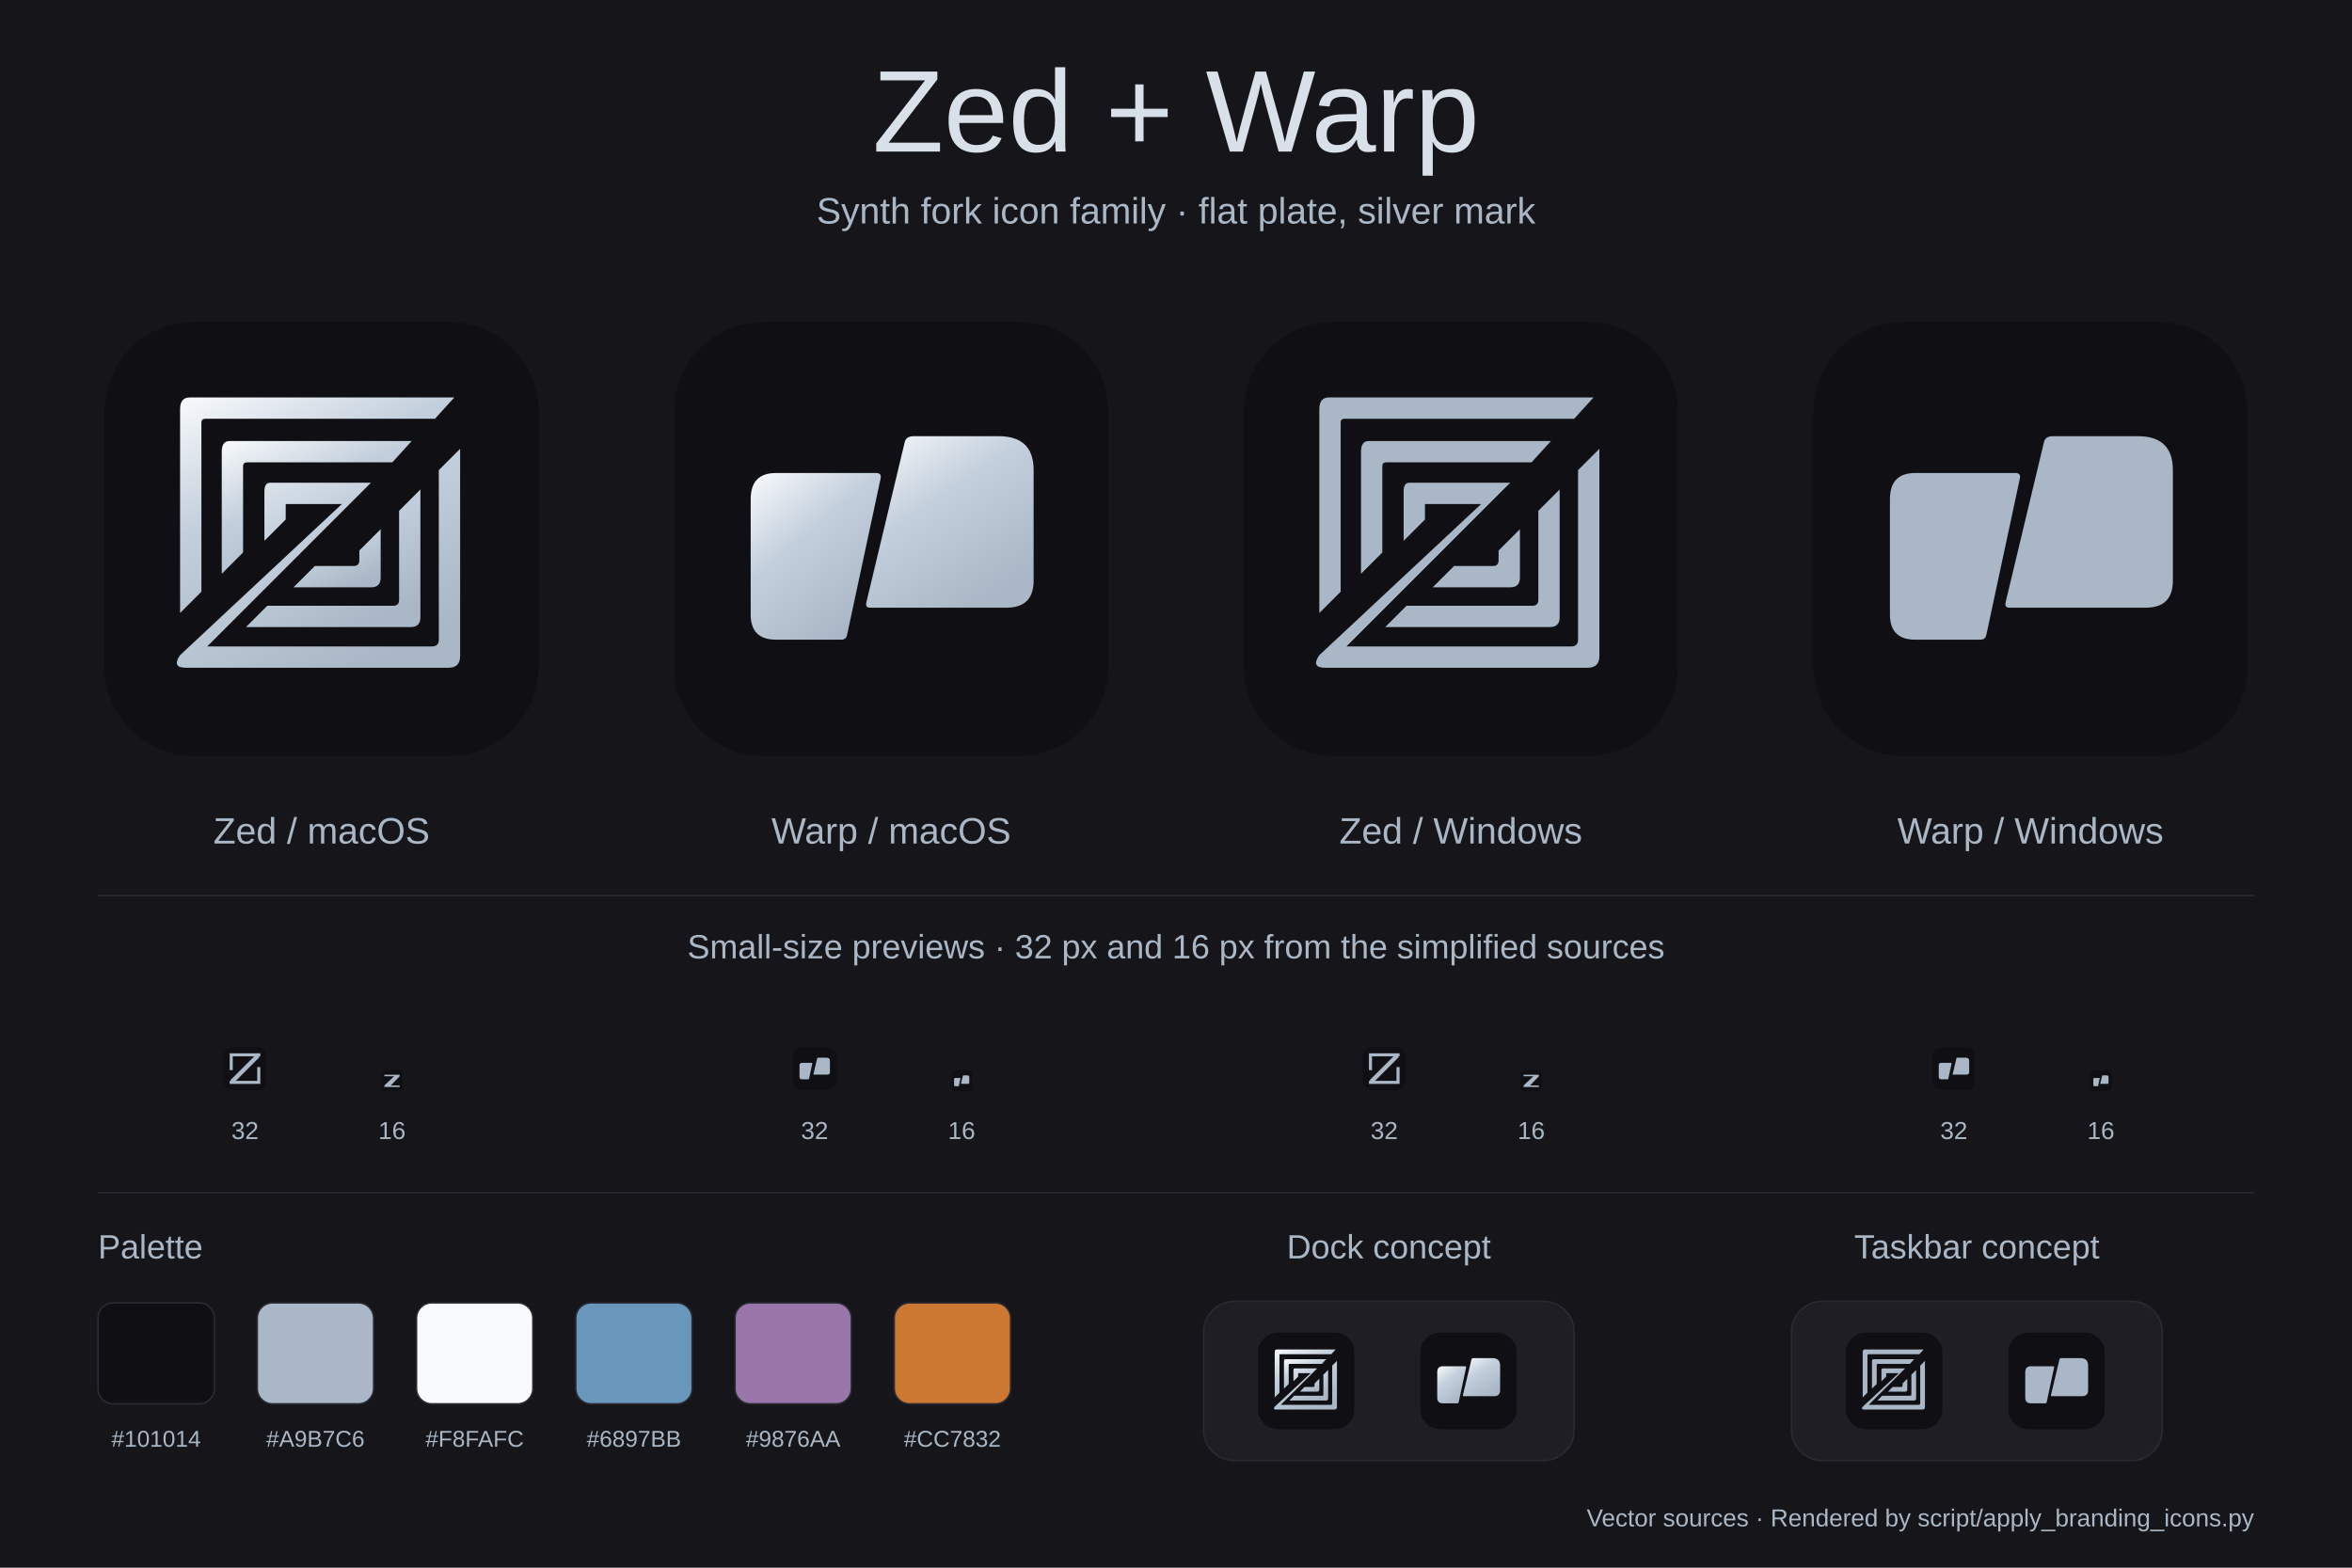
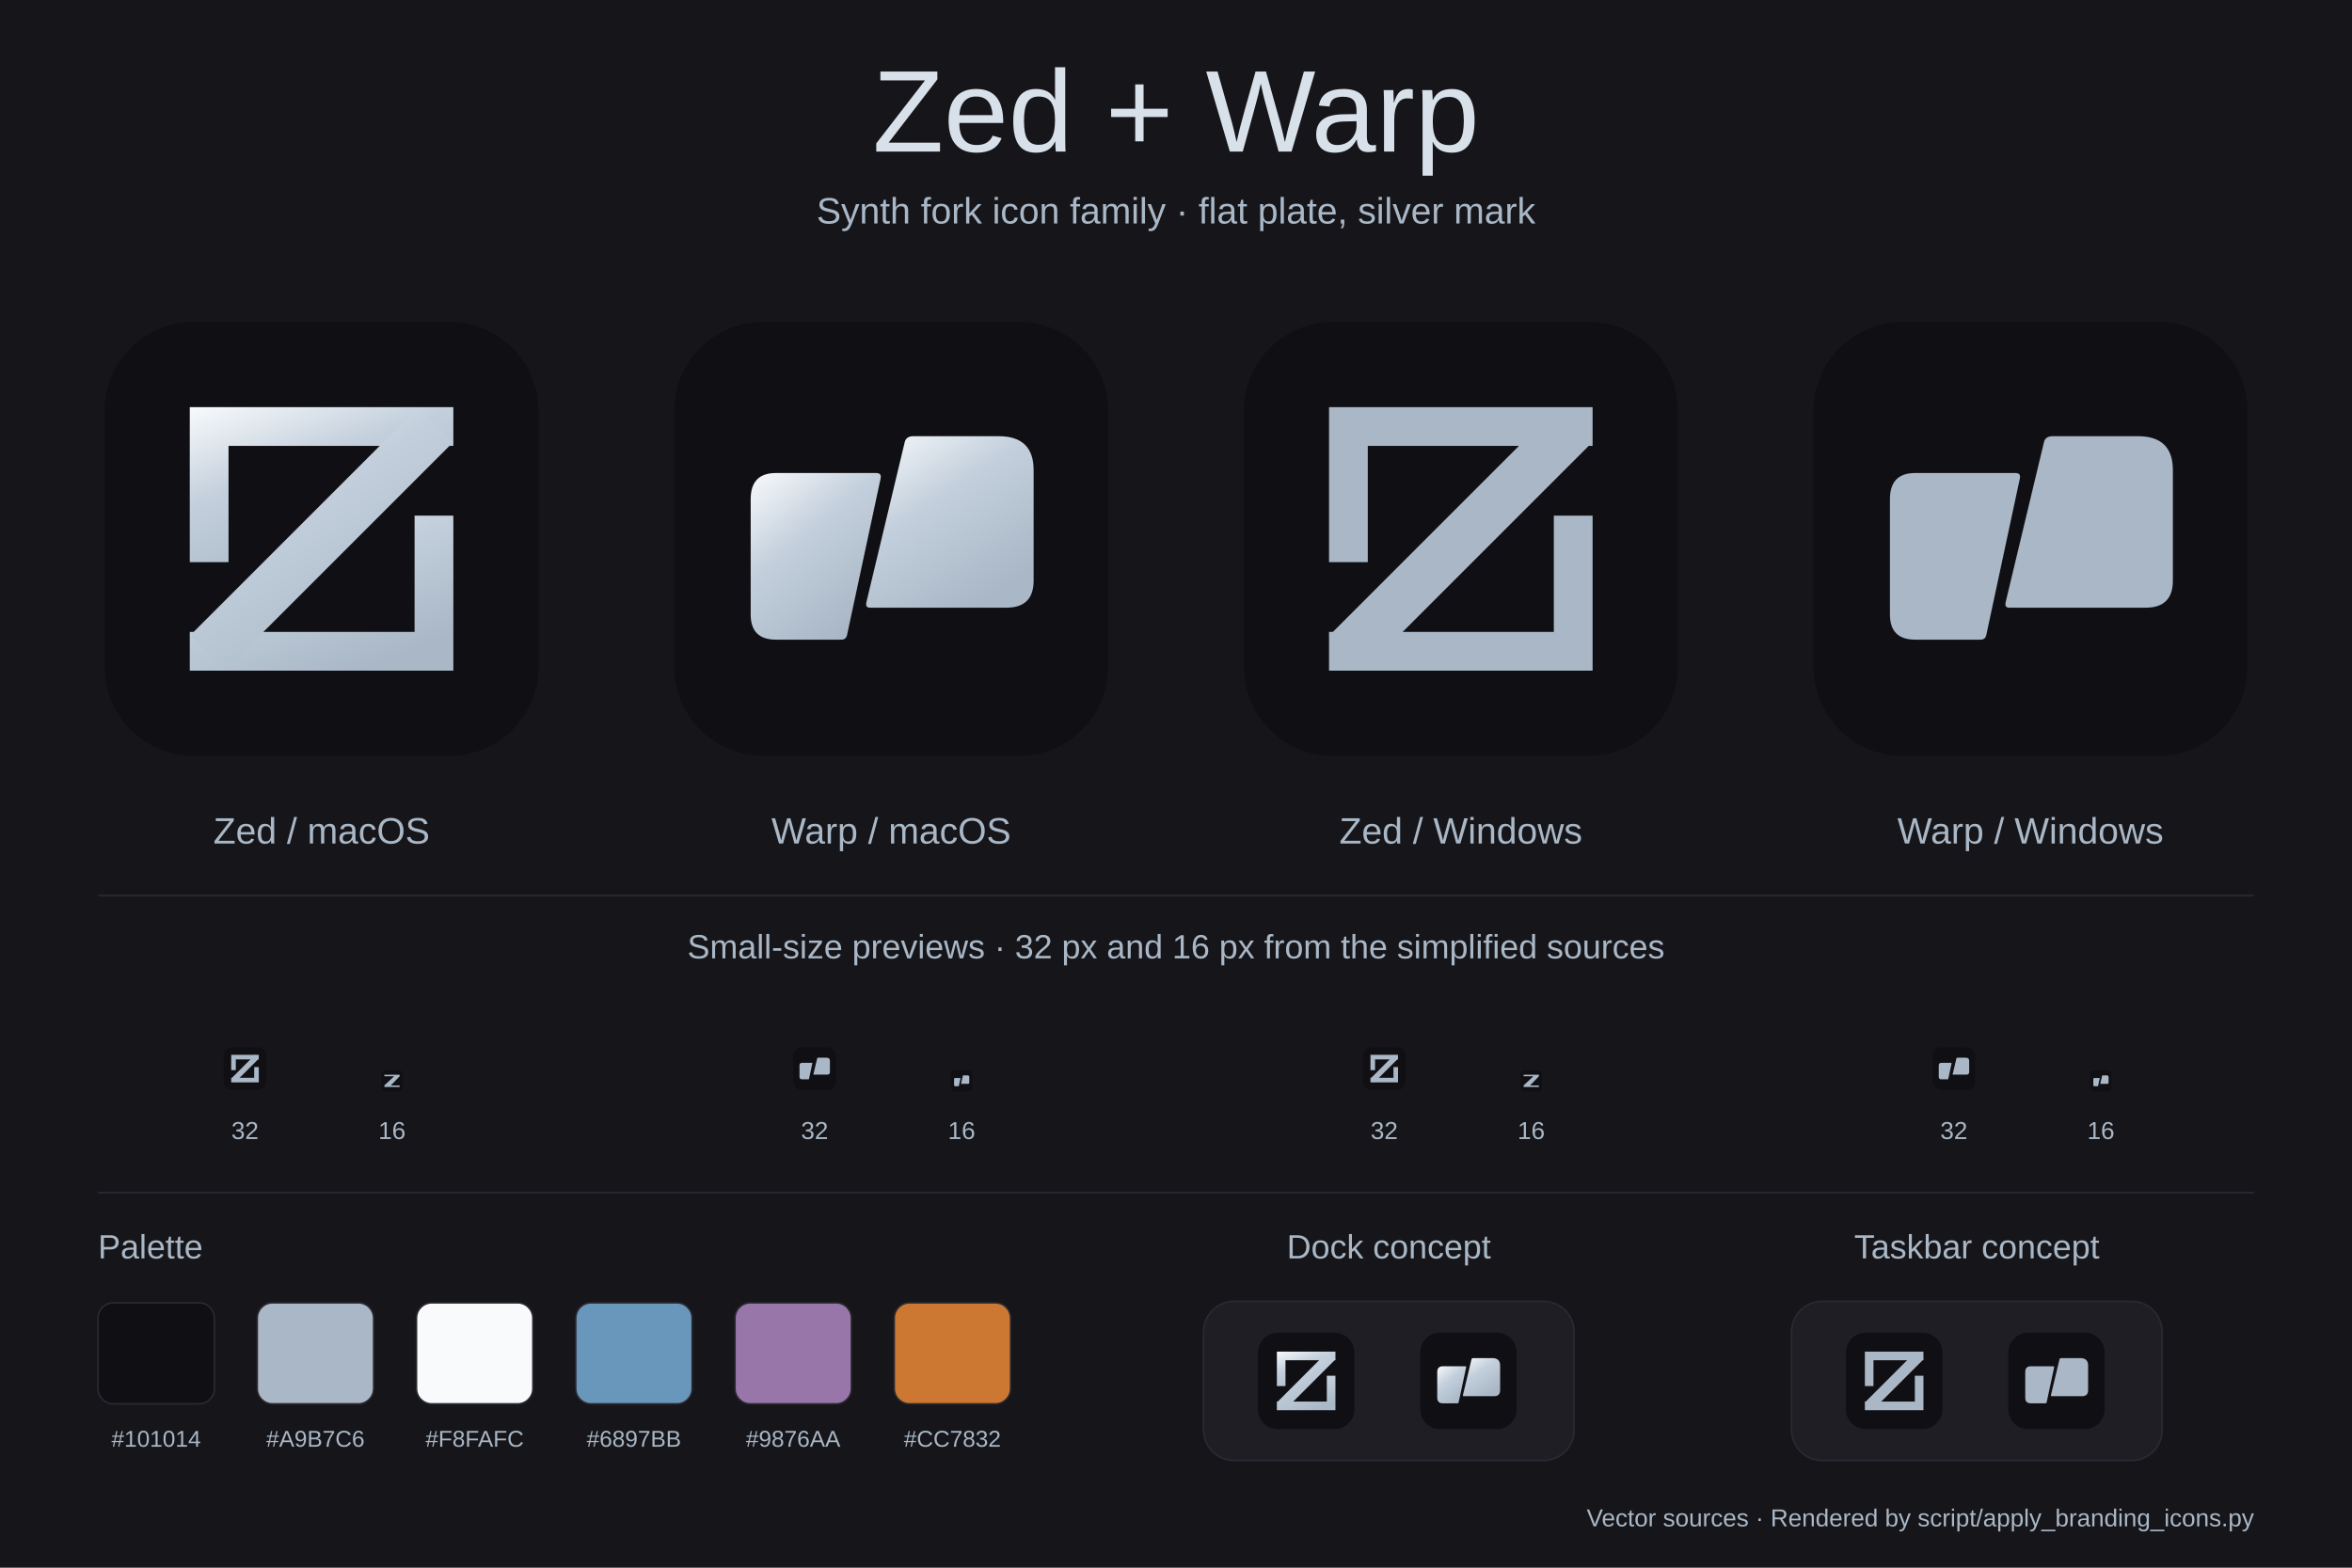
<svg xmlns="http://www.w3.org/2000/svg" width="1536" height="1024" viewBox="0 0 1536 1024">
  <rect width="1536" height="1024" fill="#16161A" />
  <text x="768" y="99" font-size="76" text-anchor="middle" font-family="Segoe UI, Arial, sans-serif" fill="#D8E0EA">Zed + Warp</text>
  <text x="768" y="146" font-size="24" text-anchor="middle" font-family="Segoe UI, Arial, sans-serif" fill="#A9B7C6">Synth fork icon family · flat plate, silver mark</text>
  <svg width="324" height="324" viewBox="0 0 1024 1024" role="img" x="48" y="190">
    <defs>
      <linearGradient id="hero-0-silver" x1="0" y1="0" x2="0.65" y2="1">
        <stop stop-color="#F8FAFC" />
        <stop offset="0.45" stop-color="#C3CFDC" />
        <stop offset="1" stop-color="#A9B7C6" />
      </linearGradient>
    </defs>
    <g id="hero-0-foundation">
      <rect x="64" y="64" width="896" height="896" rx="184" fill="#101014" />
    </g>
    <g id="hero-0-glyph" fill="url(#hero-0-silver)">
-       <path d="M 240,220 H 786 L 746,264 H 272 Q 264,264 264,272 V 621 L 220,665 V 244 Q 220,220 240,220 Z" />
-       <path d="M 322,310 H 698 L 658,354 H 358 Q 350,354 350,362 V 540 L 306,584 V 332 Q 306,310 322,310 Z" />
-       <path d="M 406,396 H 614 L 276,734 H 740 Q 754,734 754,720 V 370 L 798,326 V 754 Q 798,778 774,778 H 232 Q 202,778 220,752 L 554,440 H 438 V 472 L 394,516 V 414 Q 394,396 406,396 Z" />
-       <path d="M 400,650 H 660 Q 672,650 672,638 V 454 L 716,410 V 674 Q 716,694 696,694 H 356 Z" />
-       <path d="M 498,568 H 578 Q 590,568 590,556 V 536 L 634,492 V 592 Q 634,612 614,612 H 454 Z" />
+       <path d="M 240,240 H 784 V 320 H 320 V 560 H 240 Z" />
+       <path d="M 784,464 V 784 H 240 V 704 H 704 V 464 Z" />
+       <path d="M 712,240 L 784,312 L 312,784 L 240,712 Z" />
    </g>
  </svg>
  <text x="210" y="551" font-size="24" text-anchor="middle" font-family="Segoe UI, Arial, sans-serif" fill="#A9B7C6">Zed / macOS</text>
  <svg width="324" height="324" viewBox="0 0 1024 1024" role="img" x="420" y="190">
    <defs>
      <linearGradient id="hero-1-silver" x1="0" y1="0" x2="0.65" y2="1">
        <stop stop-color="#F8FAFC" />
        <stop offset="0.45" stop-color="#C3CFDC" />
        <stop offset="1" stop-color="#A9B7C6" />
      </linearGradient>
    </defs>
    <g id="hero-1-foundation">
      <rect x="64" y="64" width="896" height="896" rx="184" fill="#101014" />
    </g>
    <g id="hero-1-glyph" fill="url(#hero-1-silver)">
      <path d="M 274,376 H 481 Q 493,376 490,388 L 421,710 Q 419,720 409,720 H 274 Q 222,720 222,668 V 430 Q 222,376 274,376 Z" />
      <path d="M 558,300 H 734 Q 806,300 806,370 V 598 Q 806,654 750,654 H 468 Q 458,654 461,642 L 540,312 Q 543,300 558,300 Z" />
    </g>
  </svg>
  <text x="582" y="551" font-size="24" text-anchor="middle" font-family="Segoe UI, Arial, sans-serif" fill="#A9B7C6">Warp / macOS</text>
  <svg width="324" height="324" viewBox="0 0 1024 1024" role="img" x="792" y="190">
    <g id="hero-2-foundation">
      <rect x="64" y="64" width="896" height="896" rx="184" fill="#101014" />
    </g>
    <g id="hero-2-glyph" fill="#A9B7C6">
-       <path d="M 240,220 H 786 L 746,264 H 272 Q 264,264 264,272 V 621 L 220,665 V 244 Q 220,220 240,220 Z" />
-       <path d="M 322,310 H 698 L 658,354 H 358 Q 350,354 350,362 V 540 L 306,584 V 332 Q 306,310 322,310 Z" />
-       <path d="M 406,396 H 614 L 276,734 H 740 Q 754,734 754,720 V 370 L 798,326 V 754 Q 798,778 774,778 H 232 Q 202,778 220,752 L 554,440 H 438 V 472 L 394,516 V 414 Q 394,396 406,396 Z" />
-       <path d="M 400,650 H 660 Q 672,650 672,638 V 454 L 716,410 V 674 Q 716,694 696,694 H 356 Z" />
-       <path d="M 498,568 H 578 Q 590,568 590,556 V 536 L 634,492 V 592 Q 634,612 614,612 H 454 Z" />
+       <path d="M 240,240 H 784 V 320 H 320 V 560 H 240 Z" />
+       <path d="M 784,464 V 784 H 240 V 704 H 704 V 464 Z" />
+       <path d="M 712,240 L 784,312 L 312,784 L 240,712 Z" />
    </g>
  </svg>
  <text x="954" y="551" font-size="24" text-anchor="middle" font-family="Segoe UI, Arial, sans-serif" fill="#A9B7C6">Zed / Windows</text>
  <svg width="324" height="324" viewBox="0 0 1024 1024" role="img" x="1164" y="190">
    <g id="hero-3-foundation">
      <rect x="64" y="64" width="896" height="896" rx="184" fill="#101014" />
    </g>
    <g id="hero-3-glyph" fill="#A9B7C6">
      <path d="M 274,376 H 481 Q 493,376 490,388 L 421,710 Q 419,720 409,720 H 274 Q 222,720 222,668 V 430 Q 222,376 274,376 Z" />
      <path d="M 558,300 H 734 Q 806,300 806,370 V 598 Q 806,654 750,654 H 468 Q 458,654 461,642 L 540,312 Q 543,300 558,300 Z" />
    </g>
  </svg>
  <text x="1326" y="551" font-size="24" text-anchor="middle" font-family="Segoe UI, Arial, sans-serif" fill="#A9B7C6">Warp / Windows</text>
  <path d="M 64 585 H 1472" stroke="#2A2A32" fill="none" />
  <text x="768" y="626" font-size="22" text-anchor="middle" font-family="Segoe UI, Arial, sans-serif" fill="#A9B7C6">Small-size previews · 32 px and 16 px from the simplified sources</text>
  <svg width="32" height="32" viewBox="0 0 1024 1024" role="img" x="144" y="682">
    <g id="small-0-32-foundation">
      <rect x="64" y="64" width="896" height="896" rx="184" fill="#101014" />
    </g>
    <g id="small-0-32-glyph" fill="#A9B7C6">
-       <path d="M 192,192 H 832 V 256 H 256 V 544 H 192 Z" />
-       <path d="M 832,480 V 832 H 192 V 768 H 768 V 480 Z" />
-       <path d="M 752,208 L 816,272 L 272,816 L 208,752 Z" />
+       <path d="M 224,224 H 800 V 320 H 320 V 544 H 224 Z" />
+       <path d="M 800,480 V 800 H 224 V 704 H 704 V 480 Z" />
+       <path d="M 720,224 L 800,304 L 304,800 L 224,720 Z" />
    </g>
  </svg>
  <text x="160.0" y="744" font-size="16" text-anchor="middle" font-family="Segoe UI, Arial, sans-serif" fill="#A9B7C6">32</text>
  <svg width="16" height="16" viewBox="0 0 1024 1024" role="img" x="248" y="698">
    <g id="small-0-16-foundation">
      <rect x="64" y="64" width="896" height="896" rx="184" fill="#101014" />
    </g>
    <g id="small-0-16-glyph" fill="#A9B7C6">
      <path d="M 192,256 H 832 V 320 L 464,704 H 832 V 768 H 192 V 704 L 600,320 H 192 Z" />
    </g>
  </svg>
  <text x="256.0" y="744" font-size="16" text-anchor="middle" font-family="Segoe UI, Arial, sans-serif" fill="#A9B7C6">16</text>
  <svg width="32" height="32" viewBox="0 0 1024 1024" role="img" x="516" y="682">
    <g id="small-1-32-glyph-plate">
      <rect x="64" y="64" width="896" height="896" rx="184" fill="#101014" />
    </g>
    <g id="small-1-32-glyph" fill="#A9B7C6">
      <g transform="translate(-26 16)">
        <path d="M 274,376 H 481 Q 493,376 490,388 L 421,710 Q 419,720 409,720 H 274 Q 222,720 222,668 V 430 Q 222,376 274,376 Z" />
      </g>
      <g transform="translate(26 -16)">
        <path d="M 558,300 H 734 Q 806,300 806,370 V 598 Q 806,654 750,654 H 468 Q 458,654 461,642 L 540,312 Q 543,300 558,300 Z" />
      </g>
    </g>
  </svg>
  <text x="532.0" y="744" font-size="16" text-anchor="middle" font-family="Segoe UI, Arial, sans-serif" fill="#A9B7C6">32</text>
  <svg width="16" height="16" viewBox="0 0 1024 1024" role="img" x="620" y="698">
    <g id="small-1-16-glyph-plate">
      <rect x="64" y="64" width="896" height="896" rx="184" fill="#101014" />
    </g>
    <g id="small-1-16-glyph" fill="#A9B7C6">
      <g transform="translate(-26 16)">
        <path d="M 274,376 H 481 Q 493,376 490,388 L 421,710 Q 419,720 409,720 H 274 Q 222,720 222,668 V 430 Q 222,376 274,376 Z" />
      </g>
      <g transform="translate(26 -16)">
        <path d="M 558,300 H 734 Q 806,300 806,370 V 598 Q 806,654 750,654 H 468 Q 458,654 461,642 L 540,312 Q 543,300 558,300 Z" />
      </g>
    </g>
  </svg>
  <text x="628.0" y="744" font-size="16" text-anchor="middle" font-family="Segoe UI, Arial, sans-serif" fill="#A9B7C6">16</text>
  <svg width="32" height="32" viewBox="0 0 1024 1024" role="img" x="888" y="682">
    <g id="small-2-32-foundation">
      <rect x="64" y="64" width="896" height="896" rx="184" fill="#101014" />
    </g>
    <g id="small-2-32-glyph" fill="#A9B7C6">
-       <path d="M 192,192 H 832 V 256 H 256 V 544 H 192 Z" />
-       <path d="M 832,480 V 832 H 192 V 768 H 768 V 480 Z" />
-       <path d="M 752,208 L 816,272 L 272,816 L 208,752 Z" />
+       <path d="M 224,224 H 800 V 320 H 320 V 544 H 224 Z" />
+       <path d="M 800,480 V 800 H 224 V 704 H 704 V 480 Z" />
+       <path d="M 720,224 L 800,304 L 304,800 L 224,720 Z" />
    </g>
  </svg>
  <text x="904.0" y="744" font-size="16" text-anchor="middle" font-family="Segoe UI, Arial, sans-serif" fill="#A9B7C6">32</text>
  <svg width="16" height="16" viewBox="0 0 1024 1024" role="img" x="992" y="698">
    <g id="small-2-16-foundation">
      <rect x="64" y="64" width="896" height="896" rx="184" fill="#101014" />
    </g>
    <g id="small-2-16-glyph" fill="#A9B7C6">
      <path d="M 192,256 H 832 V 320 L 464,704 H 832 V 768 H 192 V 704 L 600,320 H 192 Z" />
    </g>
  </svg>
  <text x="1000.0" y="744" font-size="16" text-anchor="middle" font-family="Segoe UI, Arial, sans-serif" fill="#A9B7C6">16</text>
  <svg width="32" height="32" viewBox="0 0 1024 1024" role="img" x="1260" y="682">
    <g id="small-3-32-glyph-plate">
      <rect x="64" y="64" width="896" height="896" rx="184" fill="#101014" />
    </g>
    <g id="small-3-32-glyph" fill="#A9B7C6">
      <g transform="translate(-26 16)">
        <path d="M 274,376 H 481 Q 493,376 490,388 L 421,710 Q 419,720 409,720 H 274 Q 222,720 222,668 V 430 Q 222,376 274,376 Z" />
      </g>
      <g transform="translate(26 -16)">
        <path d="M 558,300 H 734 Q 806,300 806,370 V 598 Q 806,654 750,654 H 468 Q 458,654 461,642 L 540,312 Q 543,300 558,300 Z" />
      </g>
    </g>
  </svg>
  <text x="1276.0" y="744" font-size="16" text-anchor="middle" font-family="Segoe UI, Arial, sans-serif" fill="#A9B7C6">32</text>
  <svg width="16" height="16" viewBox="0 0 1024 1024" role="img" x="1364" y="698">
    <g id="small-3-16-glyph-plate">
      <rect x="64" y="64" width="896" height="896" rx="184" fill="#101014" />
    </g>
    <g id="small-3-16-glyph" fill="#A9B7C6">
      <g transform="translate(-26 16)">
        <path d="M 274,376 H 481 Q 493,376 490,388 L 421,710 Q 419,720 409,720 H 274 Q 222,720 222,668 V 430 Q 222,376 274,376 Z" />
      </g>
      <g transform="translate(26 -16)">
        <path d="M 558,300 H 734 Q 806,300 806,370 V 598 Q 806,654 750,654 H 468 Q 458,654 461,642 L 540,312 Q 543,300 558,300 Z" />
      </g>
    </g>
  </svg>
  <text x="1372.0" y="744" font-size="16" text-anchor="middle" font-family="Segoe UI, Arial, sans-serif" fill="#A9B7C6">16</text>
  <path d="M 64 779 H 1472" stroke="#2A2A32" fill="none" />
  <text x="64" y="822" font-size="22" text-anchor="start" font-family="Segoe UI, Arial, sans-serif" fill="#A9B7C6">Palette</text>
  <rect x="64" y="851" width="76" height="66" rx="10" fill="#101014" stroke="#2A2A32" />
  <text x="102" y="945" font-size="15" text-anchor="middle" font-family="Segoe UI, Arial, sans-serif" fill="#A9B7C6">#101014</text>
  <rect x="168" y="851" width="76" height="66" rx="10" fill="#A9B7C6" stroke="#2A2A32" />
  <text x="206" y="945" font-size="15" text-anchor="middle" font-family="Segoe UI, Arial, sans-serif" fill="#A9B7C6">#A9B7C6</text>
  <rect x="272" y="851" width="76" height="66" rx="10" fill="#F8FAFC" stroke="#2A2A32" />
  <text x="310" y="945" font-size="15" text-anchor="middle" font-family="Segoe UI, Arial, sans-serif" fill="#A9B7C6">#F8FAFC</text>
  <rect x="376" y="851" width="76" height="66" rx="10" fill="#6897BB" stroke="#2A2A32" />
  <text x="414" y="945" font-size="15" text-anchor="middle" font-family="Segoe UI, Arial, sans-serif" fill="#A9B7C6">#6897BB</text>
  <rect x="480" y="851" width="76" height="66" rx="10" fill="#9876AA" stroke="#2A2A32" />
  <text x="518" y="945" font-size="15" text-anchor="middle" font-family="Segoe UI, Arial, sans-serif" fill="#A9B7C6">#9876AA</text>
  <rect x="584" y="851" width="76" height="66" rx="10" fill="#CC7832" stroke="#2A2A32" />
  <text x="622" y="945" font-size="15" text-anchor="middle" font-family="Segoe UI, Arial, sans-serif" fill="#A9B7C6">#CC7832</text>
  <text x="907" y="822" font-size="22" text-anchor="middle" font-family="Segoe UI, Arial, sans-serif" fill="#A9B7C6">Dock concept</text>
  <rect x="786" y="850" width="242" height="104" rx="20" fill="#1E1E24" stroke="#2A2A32" />
  <svg width="72" height="72" viewBox="0 0 1024 1024" role="img" x="817" y="866">
    <defs>
      <linearGradient id="context-0-0-silver" x1="0" y1="0" x2="0.65" y2="1">
        <stop stop-color="#F8FAFC" />
        <stop offset="0.45" stop-color="#C3CFDC" />
        <stop offset="1" stop-color="#A9B7C6" />
      </linearGradient>
    </defs>
    <g id="context-0-0-foundation">
      <rect x="64" y="64" width="896" height="896" rx="184" fill="#101014" />
    </g>
    <g id="context-0-0-glyph" fill="url(#context-0-0-silver)">
-       <path d="M 240,220 H 786 L 746,264 H 272 Q 264,264 264,272 V 621 L 220,665 V 244 Q 220,220 240,220 Z" />
-       <path d="M 322,310 H 698 L 658,354 H 358 Q 350,354 350,362 V 540 L 306,584 V 332 Q 306,310 322,310 Z" />
-       <path d="M 406,396 H 614 L 276,734 H 740 Q 754,734 754,720 V 370 L 798,326 V 754 Q 798,778 774,778 H 232 Q 202,778 220,752 L 554,440 H 438 V 472 L 394,516 V 414 Q 394,396 406,396 Z" />
-       <path d="M 400,650 H 660 Q 672,650 672,638 V 454 L 716,410 V 674 Q 716,694 696,694 H 356 Z" />
-       <path d="M 498,568 H 578 Q 590,568 590,556 V 536 L 634,492 V 592 Q 634,612 614,612 H 454 Z" />
+       <path d="M 240,240 H 784 V 320 H 320 V 560 H 240 Z" />
+       <path d="M 784,464 V 784 H 240 V 704 H 704 V 464 Z" />
+       <path d="M 712,240 L 784,312 L 312,784 L 240,712 Z" />
    </g>
  </svg>
  <svg width="72" height="72" viewBox="0 0 1024 1024" role="img" x="923" y="866">
    <defs>
      <linearGradient id="context-0-1-silver" x1="0" y1="0" x2="0.65" y2="1">
        <stop stop-color="#F8FAFC" />
        <stop offset="0.45" stop-color="#C3CFDC" />
        <stop offset="1" stop-color="#A9B7C6" />
      </linearGradient>
    </defs>
    <g id="context-0-1-foundation">
      <rect x="64" y="64" width="896" height="896" rx="184" fill="#101014" />
    </g>
    <g id="context-0-1-glyph" fill="url(#context-0-1-silver)">
      <path d="M 274,376 H 481 Q 493,376 490,388 L 421,710 Q 419,720 409,720 H 274 Q 222,720 222,668 V 430 Q 222,376 274,376 Z" />
      <path d="M 558,300 H 734 Q 806,300 806,370 V 598 Q 806,654 750,654 H 468 Q 458,654 461,642 L 540,312 Q 543,300 558,300 Z" />
    </g>
  </svg>
  <text x="1291" y="822" font-size="22" text-anchor="middle" font-family="Segoe UI, Arial, sans-serif" fill="#A9B7C6">Taskbar concept</text>
  <rect x="1170" y="850" width="242" height="104" rx="20" fill="#1E1E24" stroke="#2A2A32" />
  <svg width="72" height="72" viewBox="0 0 1024 1024" role="img" x="1201" y="866">
    <g id="context-2-0-foundation">
      <rect x="64" y="64" width="896" height="896" rx="184" fill="#101014" />
    </g>
    <g id="context-2-0-glyph" fill="#A9B7C6">
-       <path d="M 240,220 H 786 L 746,264 H 272 Q 264,264 264,272 V 621 L 220,665 V 244 Q 220,220 240,220 Z" />
-       <path d="M 322,310 H 698 L 658,354 H 358 Q 350,354 350,362 V 540 L 306,584 V 332 Q 306,310 322,310 Z" />
-       <path d="M 406,396 H 614 L 276,734 H 740 Q 754,734 754,720 V 370 L 798,326 V 754 Q 798,778 774,778 H 232 Q 202,778 220,752 L 554,440 H 438 V 472 L 394,516 V 414 Q 394,396 406,396 Z" />
-       <path d="M 400,650 H 660 Q 672,650 672,638 V 454 L 716,410 V 674 Q 716,694 696,694 H 356 Z" />
-       <path d="M 498,568 H 578 Q 590,568 590,556 V 536 L 634,492 V 592 Q 634,612 614,612 H 454 Z" />
+       <path d="M 240,240 H 784 V 320 H 320 V 560 H 240 Z" />
+       <path d="M 784,464 V 784 H 240 V 704 H 704 V 464 Z" />
+       <path d="M 712,240 L 784,312 L 312,784 L 240,712 Z" />
    </g>
  </svg>
  <svg width="72" height="72" viewBox="0 0 1024 1024" role="img" x="1307" y="866">
    <g id="context-2-1-foundation">
      <rect x="64" y="64" width="896" height="896" rx="184" fill="#101014" />
    </g>
    <g id="context-2-1-glyph" fill="#A9B7C6">
      <path d="M 274,376 H 481 Q 493,376 490,388 L 421,710 Q 419,720 409,720 H 274 Q 222,720 222,668 V 430 Q 222,376 274,376 Z" />
      <path d="M 558,300 H 734 Q 806,300 806,370 V 598 Q 806,654 750,654 H 468 Q 458,654 461,642 L 540,312 Q 543,300 558,300 Z" />
    </g>
  </svg>
  <text x="1472" y="997" font-size="16" text-anchor="end" font-family="Segoe UI, Arial, sans-serif" fill="#A9B7C6">Vector sources · Rendered by script/apply_branding_icons.py</text>
</svg>
